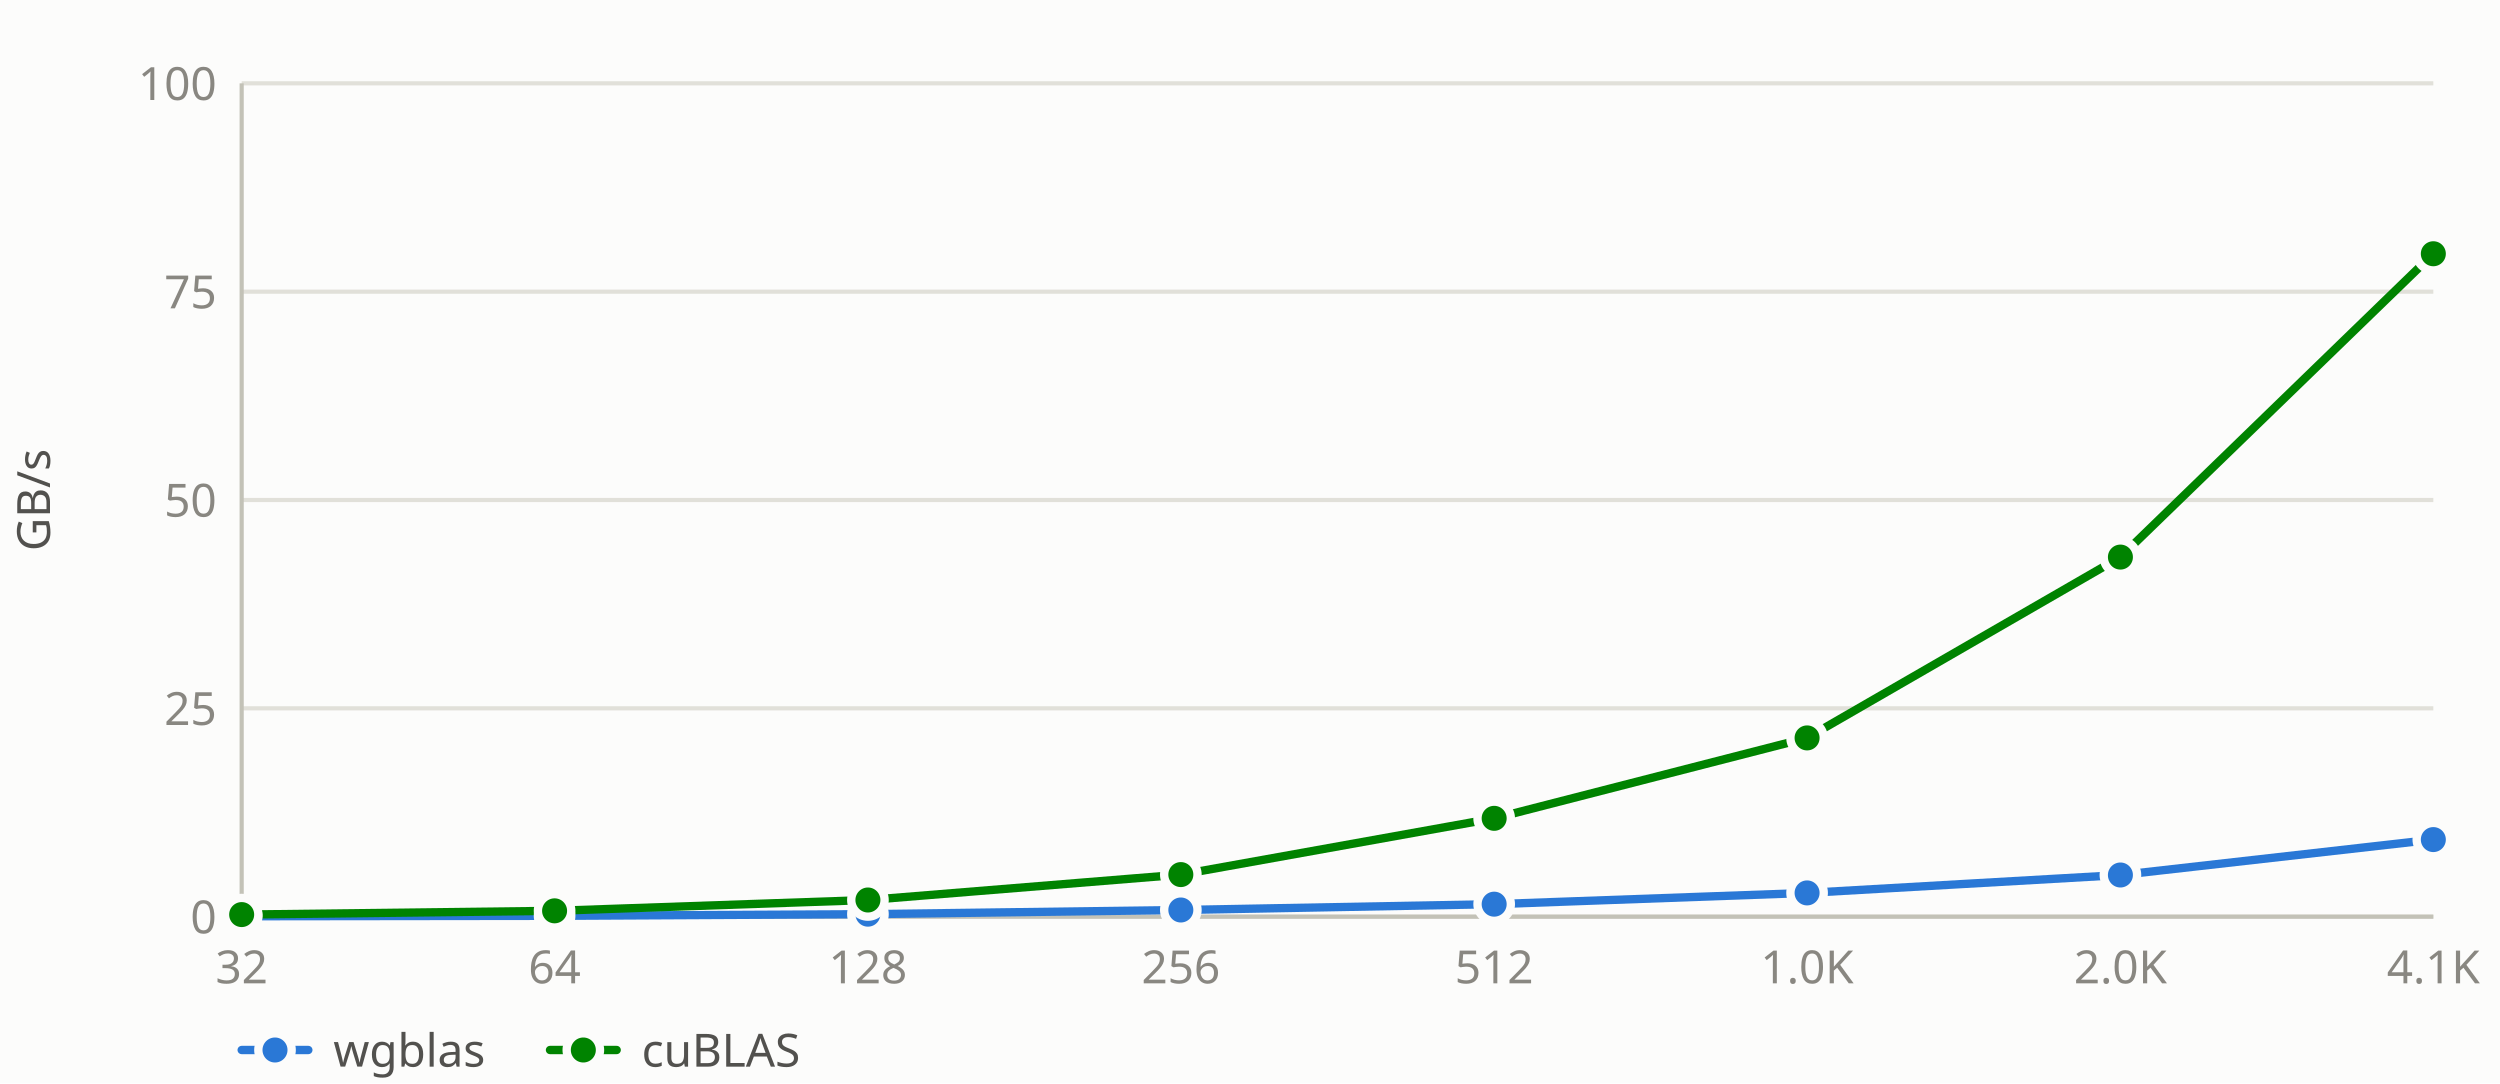
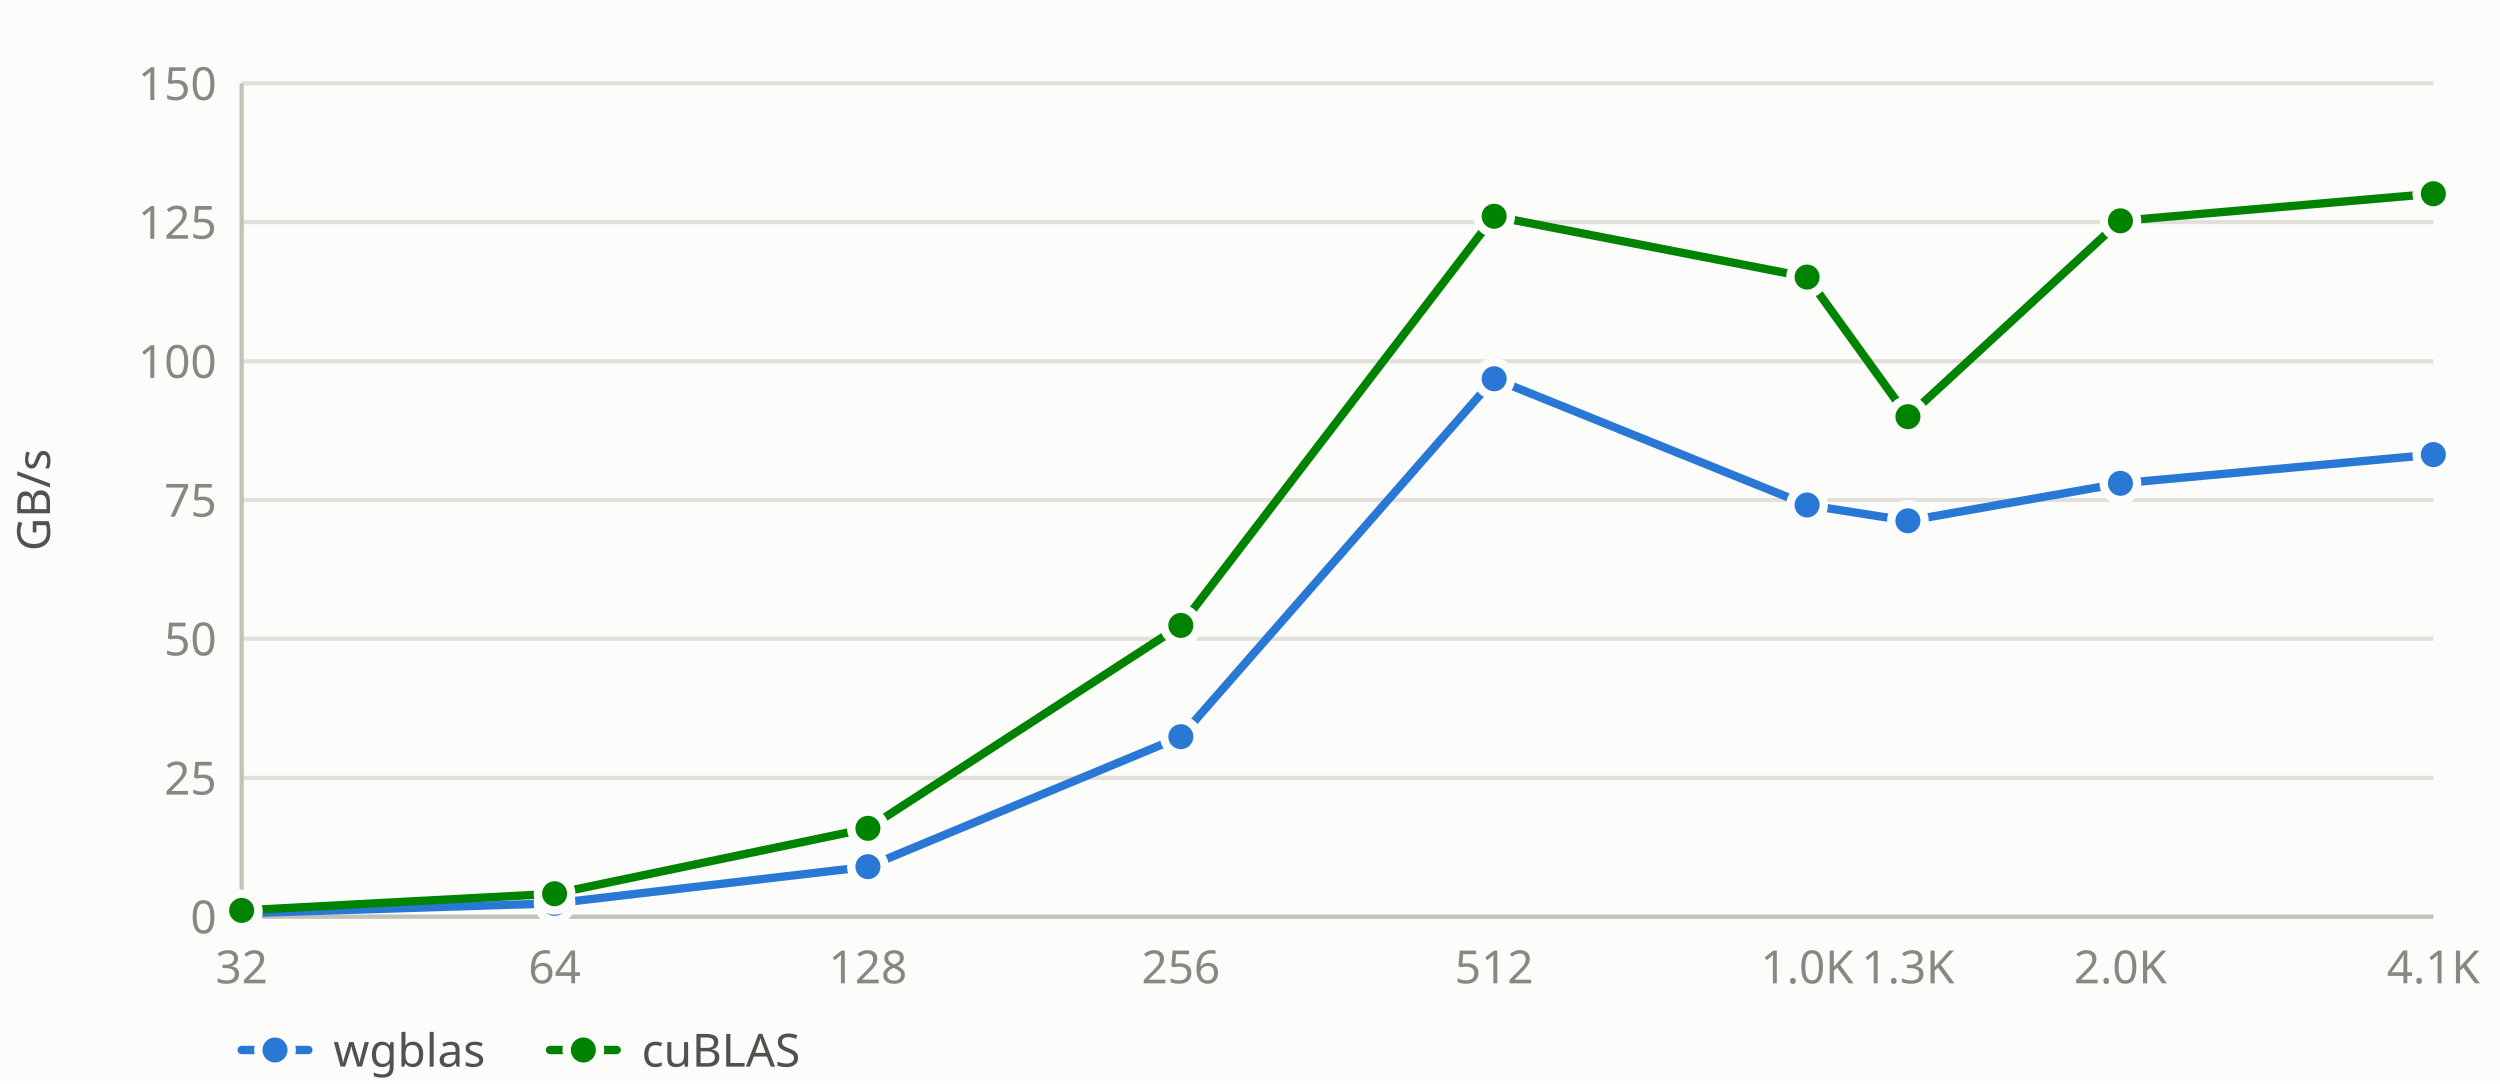
- <svg xmlns="http://www.w3.org/2000/svg" id="bc-strsv-default-nvidia_geforce_gtx_1650-gbs" viewBox="0 0 600 260" width="600" height="260" role="img" aria-label="GB/s vs n">
-   <style>#bc-strsv-default-nvidia_geforce_gtx_1650-gbs .bg{fill:#fcfcfb}#bc-strsv-default-nvidia_geforce_gtx_1650-gbs .gr{stroke:#e1e0d9;stroke-width:1;fill:none}#bc-strsv-default-nvidia_geforce_gtx_1650-gbs .ax{stroke:#c3c2b7;stroke-width:1;fill:none}#bc-strsv-default-nvidia_geforce_gtx_1650-gbs .at{fill:#898781;font:11px/1 system-ui,sans-serif}#bc-strsv-default-nvidia_geforce_gtx_1650-gbs .lt{fill:#52514e;font:11px/1 system-ui,sans-serif}#bc-strsv-default-nvidia_geforce_gtx_1650-gbs .ln1{stroke:#2a78d6;fill:none;stroke-width:2;stroke-linejoin:round;stroke-linecap:round}#bc-strsv-default-nvidia_geforce_gtx_1650-gbs .mk1{fill:#2a78d6;stroke:#fcfcfb;stroke-width:2}#bc-strsv-default-nvidia_geforce_gtx_1650-gbs .ln2{stroke:#008300;fill:none;stroke-width:2;stroke-linejoin:round;stroke-linecap:round}#bc-strsv-default-nvidia_geforce_gtx_1650-gbs .mk2{fill:#008300;stroke:#fcfcfb;stroke-width:2}@media(prefers-color-scheme:dark){#bc-strsv-default-nvidia_geforce_gtx_1650-gbs .bg{fill:#1a1a19}#bc-strsv-default-nvidia_geforce_gtx_1650-gbs .gr{stroke:#2c2c2a}#bc-strsv-default-nvidia_geforce_gtx_1650-gbs .ax{stroke:#383835}#bc-strsv-default-nvidia_geforce_gtx_1650-gbs .at{fill:#898781}#bc-strsv-default-nvidia_geforce_gtx_1650-gbs .lt{fill:#c3c2b7}#bc-strsv-default-nvidia_geforce_gtx_1650-gbs .ln1{stroke:#3987e5}#bc-strsv-default-nvidia_geforce_gtx_1650-gbs .mk1{fill:#3987e5;stroke:#1a1a19}#bc-strsv-default-nvidia_geforce_gtx_1650-gbs .ln2{stroke:#008300}#bc-strsv-default-nvidia_geforce_gtx_1650-gbs .mk2{fill:#008300;stroke:#1a1a19}}:root[data-theme=dark] #bc-strsv-default-nvidia_geforce_gtx_1650-gbs .bg{fill:#1a1a19}:root[data-theme=dark] #bc-strsv-default-nvidia_geforce_gtx_1650-gbs .gr{stroke:#2c2c2a}:root[data-theme=dark] #bc-strsv-default-nvidia_geforce_gtx_1650-gbs .ax{stroke:#383835}:root[data-theme=dark] #bc-strsv-default-nvidia_geforce_gtx_1650-gbs .lt{fill:#c3c2b7}:root[data-theme=dark] #bc-strsv-default-nvidia_geforce_gtx_1650-gbs .ln1{stroke:#3987e5}:root[data-theme=dark] #bc-strsv-default-nvidia_geforce_gtx_1650-gbs .mk1{fill:#3987e5;stroke:#1a1a19}:root[data-theme=dark] #bc-strsv-default-nvidia_geforce_gtx_1650-gbs .mk2{stroke:#1a1a19}</style>
+ <svg xmlns="http://www.w3.org/2000/svg" id="bc-ssyr2-default-nvidia_geforce_gtx_1650-gbs" viewBox="0 0 600 260" width="600" height="260" role="img" aria-label="GB/s vs n">
+   <style>#bc-ssyr2-default-nvidia_geforce_gtx_1650-gbs .bg{fill:#fcfcfb}#bc-ssyr2-default-nvidia_geforce_gtx_1650-gbs .gr{stroke:#e1e0d9;stroke-width:1;fill:none}#bc-ssyr2-default-nvidia_geforce_gtx_1650-gbs .ax{stroke:#c3c2b7;stroke-width:1;fill:none}#bc-ssyr2-default-nvidia_geforce_gtx_1650-gbs .at{fill:#898781;font:11px/1 system-ui,sans-serif}#bc-ssyr2-default-nvidia_geforce_gtx_1650-gbs .lt{fill:#52514e;font:11px/1 system-ui,sans-serif}#bc-ssyr2-default-nvidia_geforce_gtx_1650-gbs .ln1{stroke:#2a78d6;fill:none;stroke-width:2;stroke-linejoin:round;stroke-linecap:round}#bc-ssyr2-default-nvidia_geforce_gtx_1650-gbs .mk1{fill:#2a78d6;stroke:#fcfcfb;stroke-width:2}#bc-ssyr2-default-nvidia_geforce_gtx_1650-gbs .ln2{stroke:#008300;fill:none;stroke-width:2;stroke-linejoin:round;stroke-linecap:round}#bc-ssyr2-default-nvidia_geforce_gtx_1650-gbs .mk2{fill:#008300;stroke:#fcfcfb;stroke-width:2}@media(prefers-color-scheme:dark){#bc-ssyr2-default-nvidia_geforce_gtx_1650-gbs .bg{fill:#1a1a19}#bc-ssyr2-default-nvidia_geforce_gtx_1650-gbs .gr{stroke:#2c2c2a}#bc-ssyr2-default-nvidia_geforce_gtx_1650-gbs .ax{stroke:#383835}#bc-ssyr2-default-nvidia_geforce_gtx_1650-gbs .at{fill:#898781}#bc-ssyr2-default-nvidia_geforce_gtx_1650-gbs .lt{fill:#c3c2b7}#bc-ssyr2-default-nvidia_geforce_gtx_1650-gbs .ln1{stroke:#3987e5}#bc-ssyr2-default-nvidia_geforce_gtx_1650-gbs .mk1{fill:#3987e5;stroke:#1a1a19}#bc-ssyr2-default-nvidia_geforce_gtx_1650-gbs .ln2{stroke:#008300}#bc-ssyr2-default-nvidia_geforce_gtx_1650-gbs .mk2{fill:#008300;stroke:#1a1a19}}:root[data-theme=dark] #bc-ssyr2-default-nvidia_geforce_gtx_1650-gbs .bg{fill:#1a1a19}:root[data-theme=dark] #bc-ssyr2-default-nvidia_geforce_gtx_1650-gbs .gr{stroke:#2c2c2a}:root[data-theme=dark] #bc-ssyr2-default-nvidia_geforce_gtx_1650-gbs .ax{stroke:#383835}:root[data-theme=dark] #bc-ssyr2-default-nvidia_geforce_gtx_1650-gbs .lt{fill:#c3c2b7}:root[data-theme=dark] #bc-ssyr2-default-nvidia_geforce_gtx_1650-gbs .ln1{stroke:#3987e5}:root[data-theme=dark] #bc-ssyr2-default-nvidia_geforce_gtx_1650-gbs .mk1{fill:#3987e5;stroke:#1a1a19}:root[data-theme=dark] #bc-ssyr2-default-nvidia_geforce_gtx_1650-gbs .mk2{stroke:#1a1a19}</style>
  <rect class="bg" width="600" height="260" />
  <line class="gr" x1="58" y1="220.0" x2="584" y2="220.0" />
-   <line class="gr" x1="58" y1="170.0" x2="584" y2="170.0" />
+   <line class="gr" x1="58" y1="186.7" x2="584" y2="186.7" />
+   <line class="gr" x1="58" y1="153.3" x2="584" y2="153.3" />
  <line class="gr" x1="58" y1="120.0" x2="584" y2="120.0" />
-   <line class="gr" x1="58" y1="70.0" x2="584" y2="70.0" />
+   <line class="gr" x1="58" y1="86.7" x2="584" y2="86.7" />
+   <line class="gr" x1="58" y1="53.3" x2="584" y2="53.3" />
  <line class="gr" x1="58" y1="20.0" x2="584" y2="20.0" />
  <line class="ax" x1="58" y1="20" x2="58" y2="220" />
  <line class="ax" x1="58" y1="220" x2="584" y2="220" />
  <text class="at" x="52" y="224.0" text-anchor="end">0</text>
-   <text class="at" x="52" y="174.0" text-anchor="end">25</text>
-   <text class="at" x="52" y="124.0" text-anchor="end">50</text>
-   <text class="at" x="52" y="74.0" text-anchor="end">75</text>
-   <text class="at" x="52" y="24.0" text-anchor="end">100</text>
+   <text class="at" x="52" y="190.7" text-anchor="end">25</text>
+   <text class="at" x="52" y="157.3" text-anchor="end">50</text>
+   <text class="at" x="52" y="124.0" text-anchor="end">75</text>
+   <text class="at" x="52" y="90.7" text-anchor="end">100</text>
+   <text class="at" x="52" y="57.3" text-anchor="end">125</text>
+   <text class="at" x="52" y="24.0" text-anchor="end">150</text>
  <text class="lt" x="12" y="120.0" text-anchor="middle" transform="rotate(-90 12 120.0)">GB/s</text>
  <text class="at" x="58.0" y="236" text-anchor="middle">32</text>
  <text class="at" x="133.1" y="236" text-anchor="middle">64</text>
  <text class="at" x="208.3" y="236" text-anchor="middle">128</text>
  <text class="at" x="283.4" y="236" text-anchor="middle">256</text>
  <text class="at" x="358.6" y="236" text-anchor="middle">512</text>
  <text class="at" x="433.7" y="236" text-anchor="middle">1.0K</text>
+   <text class="at" x="457.9" y="236" text-anchor="middle">1.3K</text>
  <text class="at" x="508.9" y="236" text-anchor="middle">2.0K</text>
  <text class="at" x="584.0" y="236" text-anchor="middle">4.1K</text>
-   <polyline class="ln1" points="58.0,219.9 133.1,219.8 208.3,219.4 283.4,218.4 358.6,217.0 433.7,214.3 508.9,210.0 584.0,201.5" />
-   <polyline class="ln2" points="58.0,219.5 133.1,218.6 208.3,216.0 283.4,209.9 358.6,196.4 433.7,177.1 508.9,133.7 584.0,60.9" />
-   <circle class="mk1" cx="58.0" cy="219.9" r="4" />
-   <circle class="mk1" cx="133.1" cy="219.8" r="4" />
-   <circle class="mk1" cx="208.3" cy="219.4" r="4" />
-   <circle class="mk1" cx="283.4" cy="218.4" r="4" />
-   <circle class="mk1" cx="358.6" cy="217.0" r="4" />
-   <circle class="mk1" cx="433.7" cy="214.3" r="4" />
-   <circle class="mk1" cx="508.9" cy="210.0" r="4" />
-   <circle class="mk1" cx="584.0" cy="201.5" r="4" />
-   <circle class="mk2" cx="58.0" cy="219.5" r="4" />
-   <circle class="mk2" cx="133.1" cy="218.6" r="4" />
-   <circle class="mk2" cx="208.3" cy="216.0" r="4" />
-   <circle class="mk2" cx="283.4" cy="209.9" r="4" />
-   <circle class="mk2" cx="358.6" cy="196.4" r="4" />
-   <circle class="mk2" cx="433.7" cy="177.1" r="4" />
-   <circle class="mk2" cx="508.9" cy="133.7" r="4" />
-   <circle class="mk2" cx="584.0" cy="60.9" r="4" />
+   <polyline class="ln1" points="58.0,219.2 133.1,216.8 208.3,208.0 283.4,176.8 358.6,90.9 433.7,121.2 457.9,125.0 508.9,116.0 584.0,109.1" />
+   <polyline class="ln2" points="58.0,218.5 133.1,214.5 208.3,198.8 283.4,150.1 358.6,51.9 433.7,66.5 457.9,100.0 508.9,53.0 584.0,46.5" />
+   <circle class="mk1" cx="58.0" cy="219.2" r="4" />
+   <circle class="mk1" cx="133.1" cy="216.8" r="4" />
+   <circle class="mk1" cx="208.3" cy="208.0" r="4" />
+   <circle class="mk1" cx="283.4" cy="176.8" r="4" />
+   <circle class="mk1" cx="358.6" cy="90.9" r="4" />
+   <circle class="mk1" cx="433.7" cy="121.2" r="4" />
+   <circle class="mk1" cx="457.9" cy="125.0" r="4" />
+   <circle class="mk1" cx="508.9" cy="116.0" r="4" />
+   <circle class="mk1" cx="584.0" cy="109.1" r="4" />
+   <circle class="mk2" cx="58.0" cy="218.5" r="4" />
+   <circle class="mk2" cx="133.1" cy="214.5" r="4" />
+   <circle class="mk2" cx="208.3" cy="198.8" r="4" />
+   <circle class="mk2" cx="283.4" cy="150.1" r="4" />
+   <circle class="mk2" cx="358.6" cy="51.9" r="4" />
+   <circle class="mk2" cx="433.7" cy="66.5" r="4" />
+   <circle class="mk2" cx="457.9" cy="100.0" r="4" />
+   <circle class="mk2" cx="508.9" cy="53.0" r="4" />
+   <circle class="mk2" cx="584.0" cy="46.5" r="4" />
  <line class="ln1" x1="58" y1="252" x2="74" y2="252" />
  <circle class="mk1" cx="66" cy="252" r="4" />
  <text class="lt" x="80" y="256">wgblas</text>
  <line class="ln2" x1="132" y1="252" x2="148" y2="252" />
  <circle class="mk2" cx="140" cy="252" r="4" />
  <text class="lt" x="154" y="256">cuBLAS</text>
</svg>
